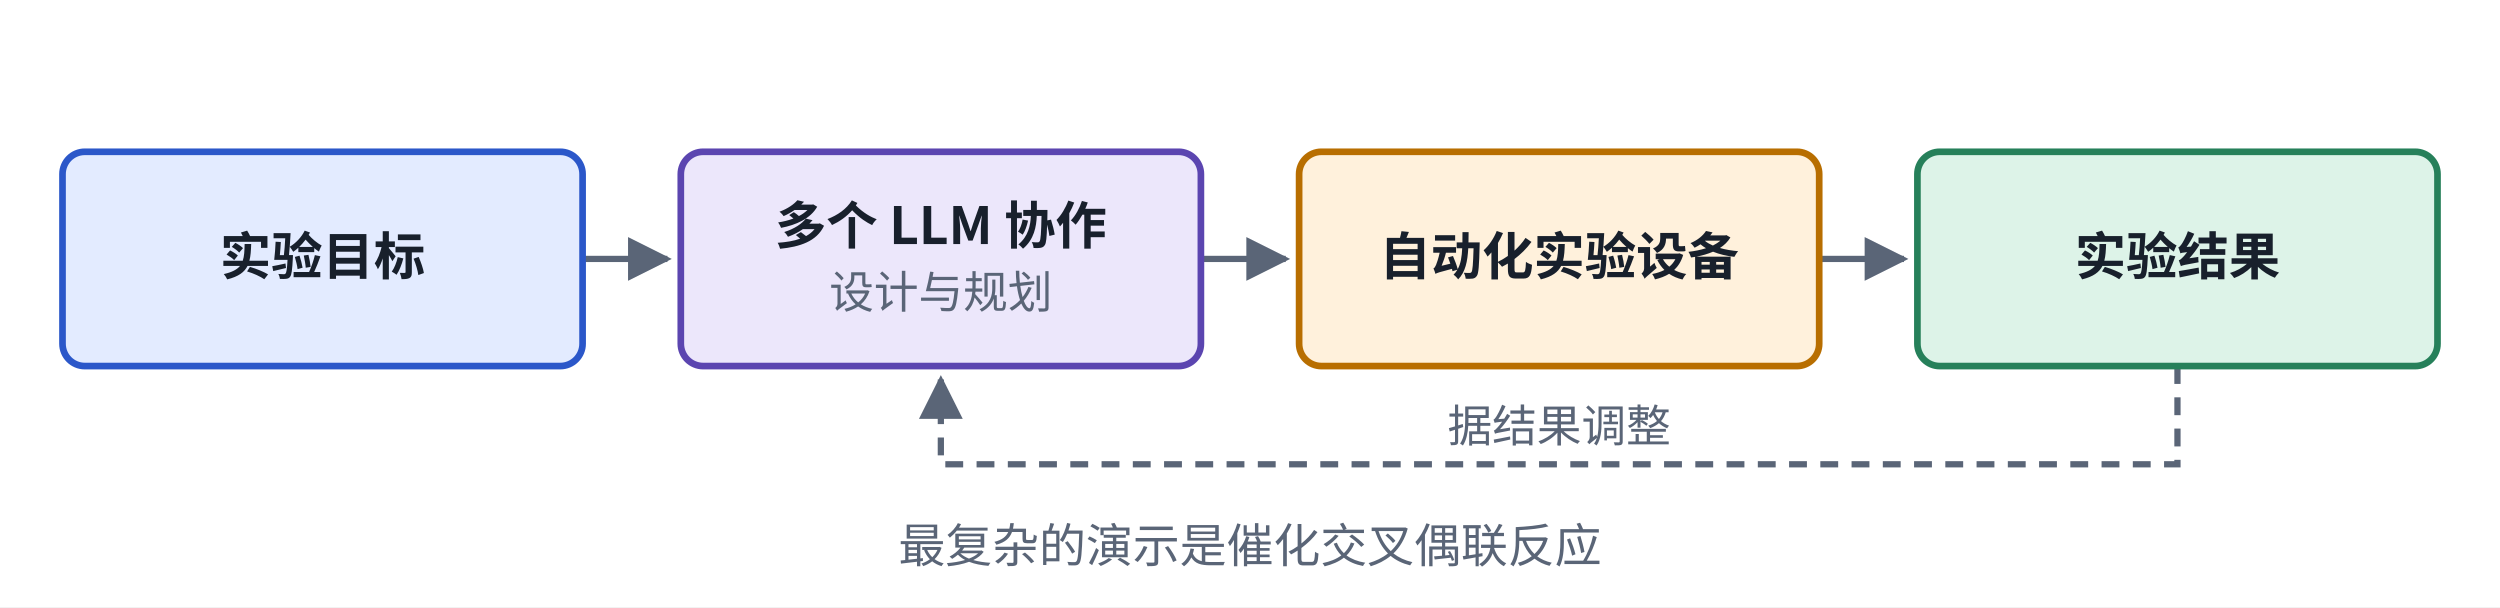
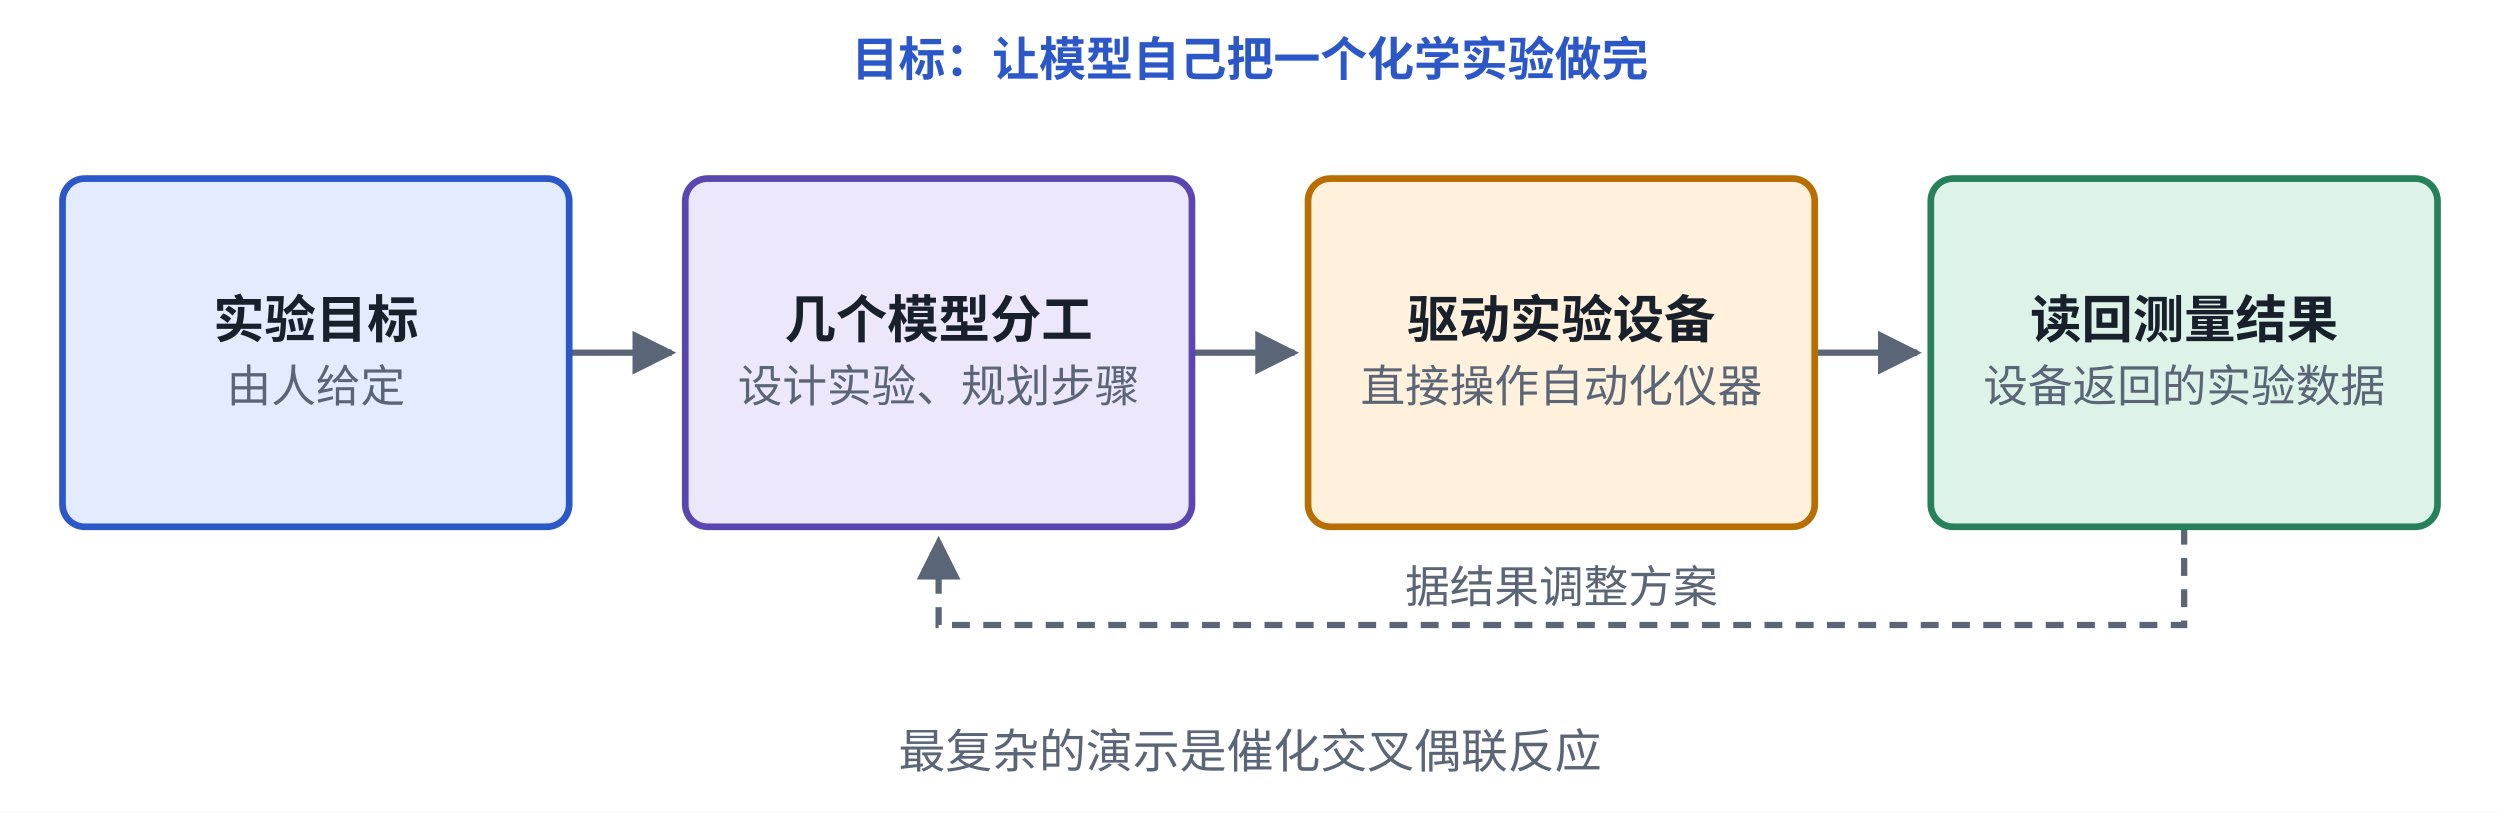
- <svg xmlns="http://www.w3.org/2000/svg" viewBox="0 0 560 136" width="560" height="136" role="img" aria-label="Coscientist 结构">
+ <svg xmlns="http://www.w3.org/2000/svg" viewBox="0 0 560 182" width="560" height="182" role="img" aria-label="Coscientist 结构">
  <defs>
    <marker id="ah-cardh2" viewBox="0 0 10 10" refX="9" refY="5" markerWidth="7" markerHeight="7" orient="auto-start-reverse">
      <path d="M0,0 L10,5 L0,10 z" fill="#5A6577" />
    </marker>
  </defs>
-   <rect x="0" y="0" width="560" height="136" fill="#ffffff" />
-   <path d="M130.5,58 L149.5,58" fill="none" stroke="#5A6577" stroke-width="1.4" marker-end="url(#ah-cardh2)" />
-   <path d="M269,58 L288,58" fill="none" stroke="#5A6577" stroke-width="1.4" marker-end="url(#ah-cardh2)" />
-   <path d="M407.5,58 L426.5,58" fill="none" stroke="#5A6577" stroke-width="1.4" marker-end="url(#ah-cardh2)" />
-   <path d="M487.75,82 L487.75,104 L210.75,104 L210.75,85" fill="none" stroke="#5A6577" stroke-width="1.4" stroke-dasharray="4 3" marker-end="url(#ah-cardh2)" />
-   <rect x="14" y="34" width="116.5" height="48" rx="5" fill="#E3EBFF" stroke="#2B57C9" stroke-width="1.5" />
-   <rect x="152.5" y="34" width="116.5" height="48" rx="5" fill="#ECE7FB" stroke="#5B45B0" stroke-width="1.5" />
-   <rect x="291" y="34" width="116.5" height="48" rx="5" fill="#FFF1DC" stroke="#B86E00" stroke-width="1.5" />
-   <rect x="429.5" y="34" width="116.5" height="48" rx="5" fill="#DDF3E8" stroke="#26805A" stroke-width="1.5" />
-   <text x="72.25" y="61.565" text-anchor="middle" font-size="11.5" font-weight="600" fill="#18202C" font-family="PingFang SC, Noto Sans CJK SC, Microsoft YaHei, sans-serif">实验目标</text>
-   <text x="210.75" y="54.665" text-anchor="middle" font-size="11.5" font-weight="600" fill="#18202C" font-family="PingFang SC, Noto Sans CJK SC, Microsoft YaHei, sans-serif">多个 LLM 协作</text>
-   <text x="210.75" y="69.035" text-anchor="middle" font-size="10" font-weight="400" fill="#5A6577" font-family="PingFang SC, Noto Sans CJK SC, Microsoft YaHei, sans-serif">设计与规划</text>
-   <text x="349.25" y="61.565" text-anchor="middle" font-size="11.5" font-weight="600" fill="#18202C" font-family="PingFang SC, Noto Sans CJK SC, Microsoft YaHei, sans-serif">自动化实验设备</text>
-   <text x="487.75" y="61.565" text-anchor="middle" font-size="11.5" font-weight="600" fill="#18202C" font-family="PingFang SC, Noto Sans CJK SC, Microsoft YaHei, sans-serif">实验结果</text>
-   <text x="349.25" y="99" text-anchor="middle" font-size="10" font-weight="400" fill="#5A6577" font-family="PingFang SC, Noto Sans CJK SC, Microsoft YaHei, sans-serif" style="paint-order:stroke;stroke-width:4px;stroke-linejoin:round" stroke="#ffffff">据结果调整</text>
-   <text x="280" y="126" text-anchor="middle" font-size="10.5" font-weight="500" fill="#5A6577" font-family="PingFang SC, Noto Sans CJK SC, Microsoft YaHei, sans-serif">最复杂的演示是催化交叉偶联反应</text>
+   <rect x="0" y="0" width="560" height="182" fill="#ffffff" />
+   <path d="M127.5,79 L150.5,79" fill="none" stroke="#5A6577" stroke-width="1.4" marker-end="url(#ah-cardh2)" />
+   <path d="M267,79 L290,79" fill="none" stroke="#5A6577" stroke-width="1.4" marker-end="url(#ah-cardh2)" />
+   <path d="M406.5,79 L429.5,79" fill="none" stroke="#5A6577" stroke-width="1.4" marker-end="url(#ah-cardh2)" />
+   <path d="M489.25,118 L489.25,140 L210.25,140 L210.25,121" fill="none" stroke="#5A6577" stroke-width="1.4" stroke-dasharray="4 3" marker-end="url(#ah-cardh2)" />
+   <rect x="14" y="40" width="113.5" height="78" rx="5" fill="#E3EBFF" stroke="#2B57C9" stroke-width="1.5" />
+   <rect x="153.5" y="40" width="113.5" height="78" rx="5" fill="#ECE7FB" stroke="#5B45B0" stroke-width="1.5" />
+   <rect x="293" y="40" width="113.5" height="78" rx="5" fill="#FFF1DC" stroke="#B86E00" stroke-width="1.5" />
+   <rect x="432.5" y="40" width="113.5" height="78" rx="5" fill="#DDF3E8" stroke="#26805A" stroke-width="1.5" />
+   <text x="280" y="17" text-anchor="middle" font-size="10.5" font-weight="600" fill="#2B57C9" font-family="PingFang SC, Noto Sans CJK SC, Microsoft YaHei, sans-serif">目标：让模型自己把一个化学实验做完</text>
+   <text x="70.75" y="75.665" text-anchor="middle" font-size="11.5" font-weight="600" fill="#18202C" font-family="PingFang SC, Noto Sans CJK SC, Microsoft YaHei, sans-serif">实验目标</text>
+   <text x="70.75" y="90.035" text-anchor="middle" font-size="10" font-weight="400" fill="#5A6577" font-family="PingFang SC, Noto Sans CJK SC, Microsoft YaHei, sans-serif">由人给定</text>
+   <text x="210.25" y="75.665" text-anchor="middle" font-size="11.5" font-weight="600" fill="#18202C" font-family="PingFang SC, Noto Sans CJK SC, Microsoft YaHei, sans-serif">几个模型分工</text>
+   <text x="210.25" y="90.035" text-anchor="middle" font-size="10" font-weight="400" fill="#5A6577" font-family="PingFang SC, Noto Sans CJK SC, Microsoft YaHei, sans-serif">设计实验、规划步骤</text>
+   <text x="349.75" y="75.665" text-anchor="middle" font-size="11.5" font-weight="600" fill="#18202C" font-family="PingFang SC, Noto Sans CJK SC, Microsoft YaHei, sans-serif">驱动实验设备</text>
+   <text x="349.75" y="90.035" text-anchor="middle" font-size="10" font-weight="400" fill="#5A6577" font-family="PingFang SC, Noto Sans CJK SC, Microsoft YaHei, sans-serif">直接操作自动化仪器</text>
+   <text x="489.25" y="75.665" text-anchor="middle" font-size="11.5" font-weight="600" fill="#18202C" font-family="PingFang SC, Noto Sans CJK SC, Microsoft YaHei, sans-serif">读回测量结果</text>
+   <text x="489.25" y="90.035" text-anchor="middle" font-size="10" font-weight="400" fill="#5A6577" font-family="PingFang SC, Noto Sans CJK SC, Microsoft YaHei, sans-serif">设备返回的实验数据</text>
+   <text x="349.75" y="135" text-anchor="middle" font-size="10" font-weight="400" fill="#5A6577" font-family="PingFang SC, Noto Sans CJK SC, Microsoft YaHei, sans-serif" style="paint-order:stroke;stroke-width:4px;stroke-linejoin:round" stroke="#ffffff">据结果调整方案</text>
+   <text x="280" y="172" text-anchor="middle" font-size="10.5" font-weight="500" fill="#5A6577" font-family="PingFang SC, Noto Sans CJK SC, Microsoft YaHei, sans-serif">最复杂的演示是催化交叉偶联反应</text>
</svg>
